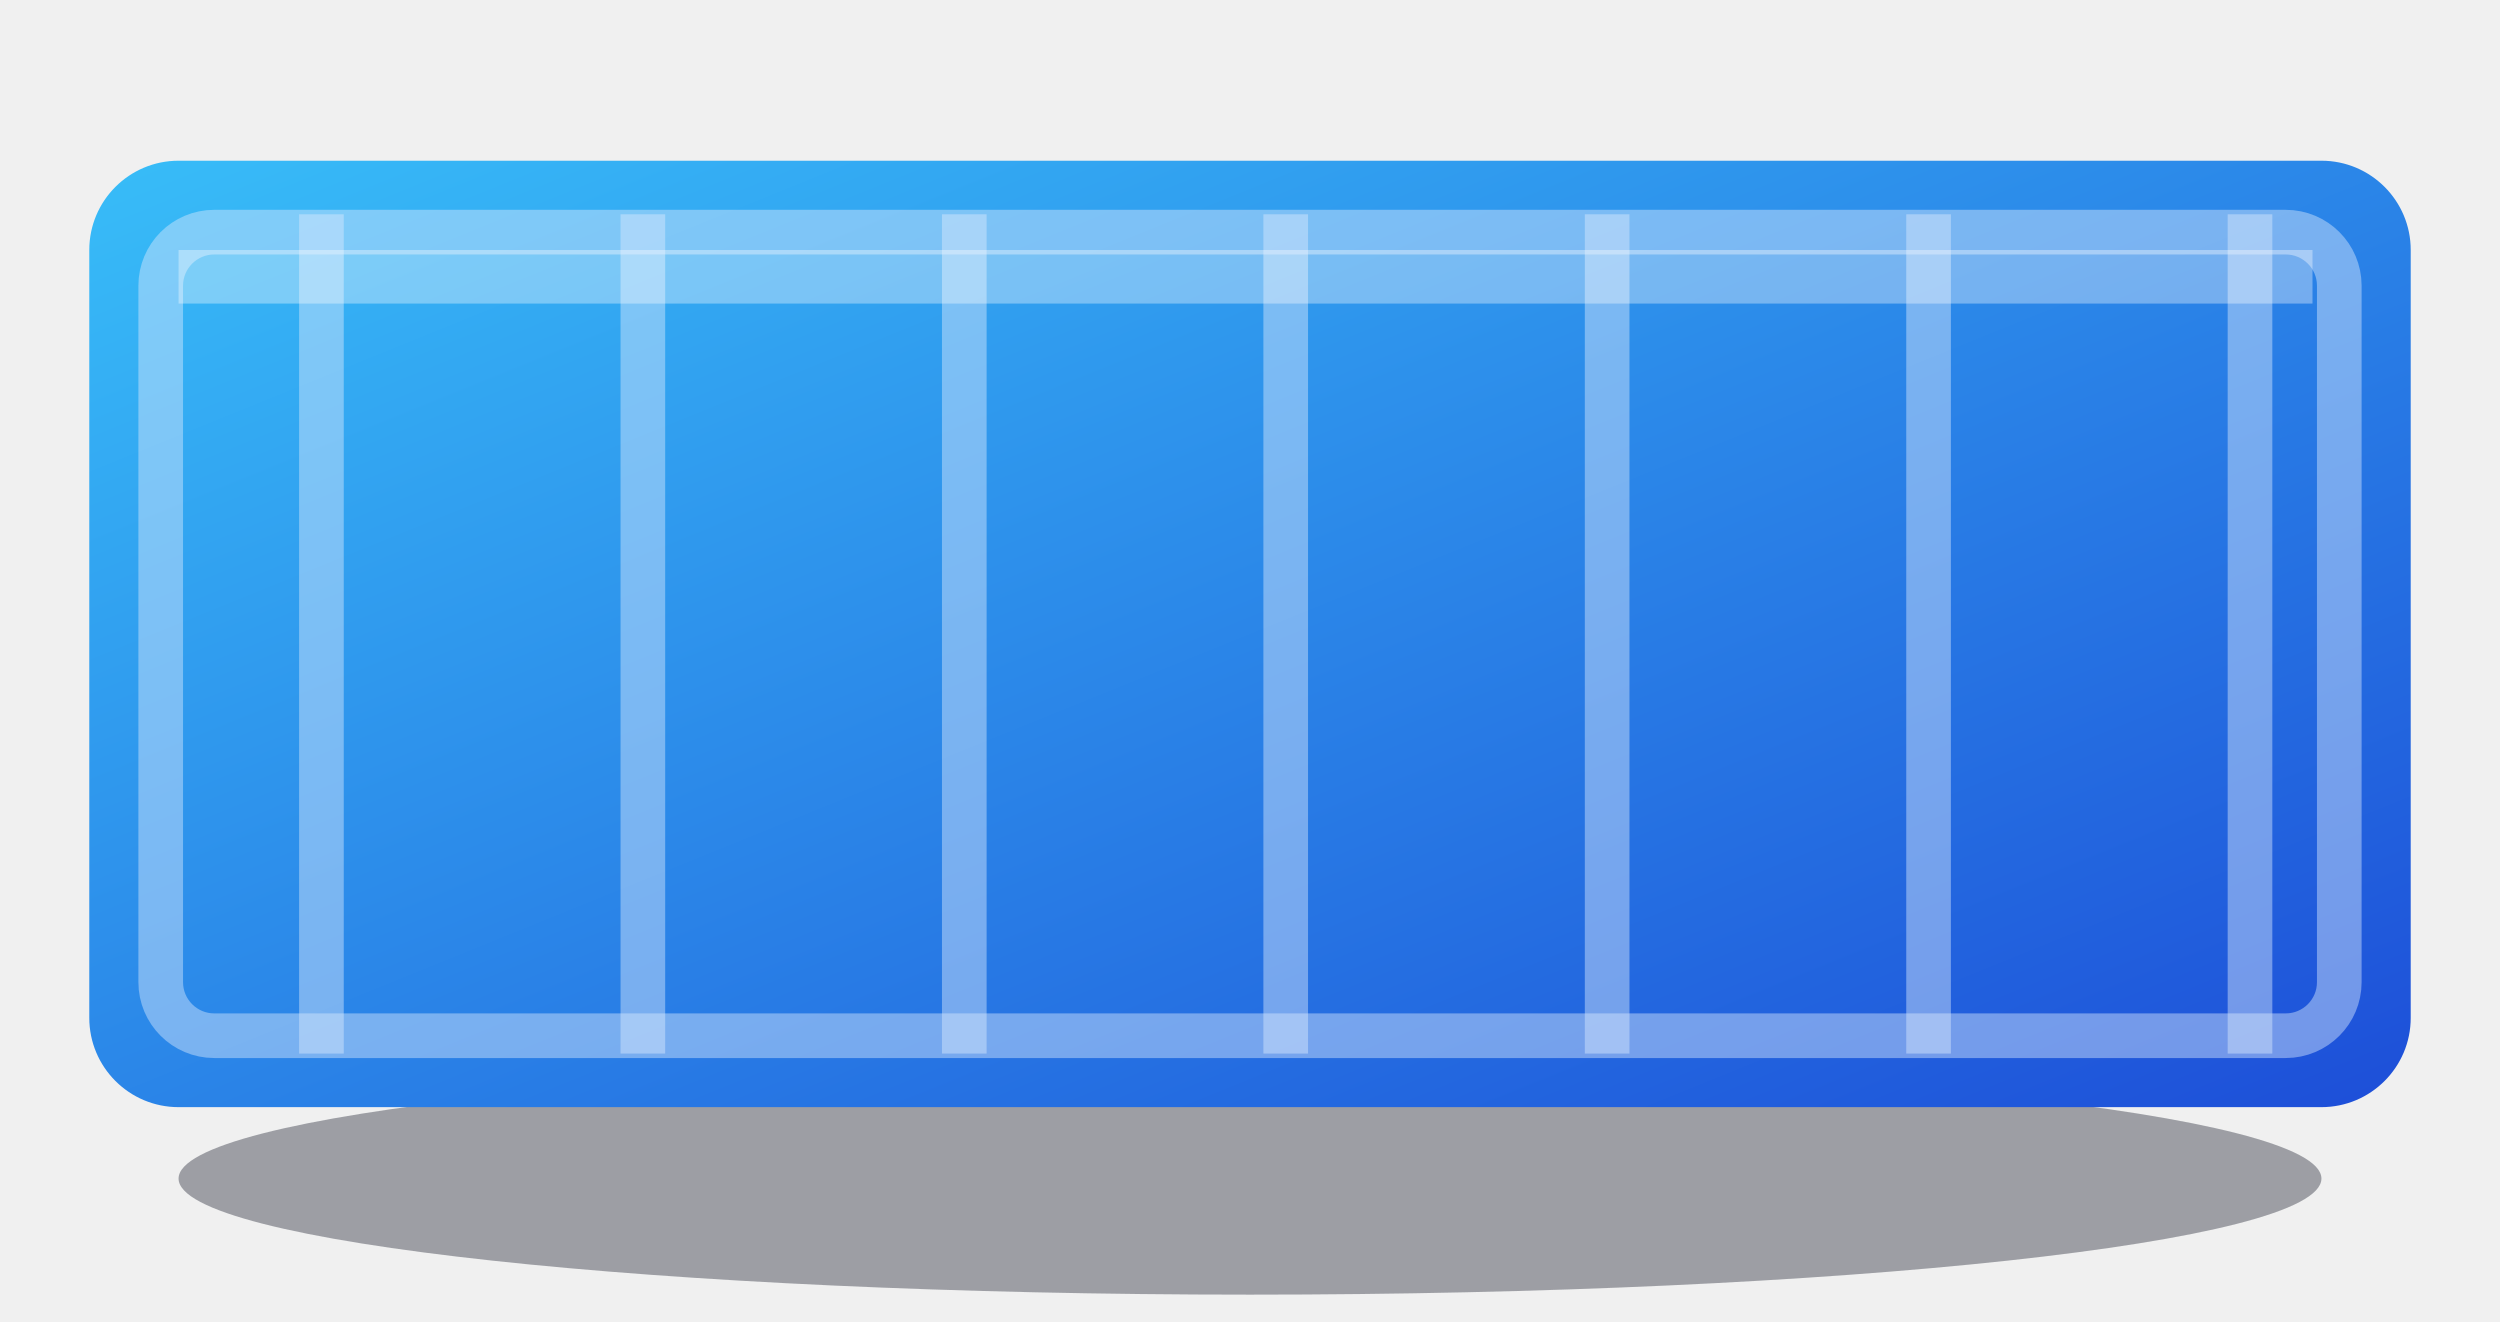
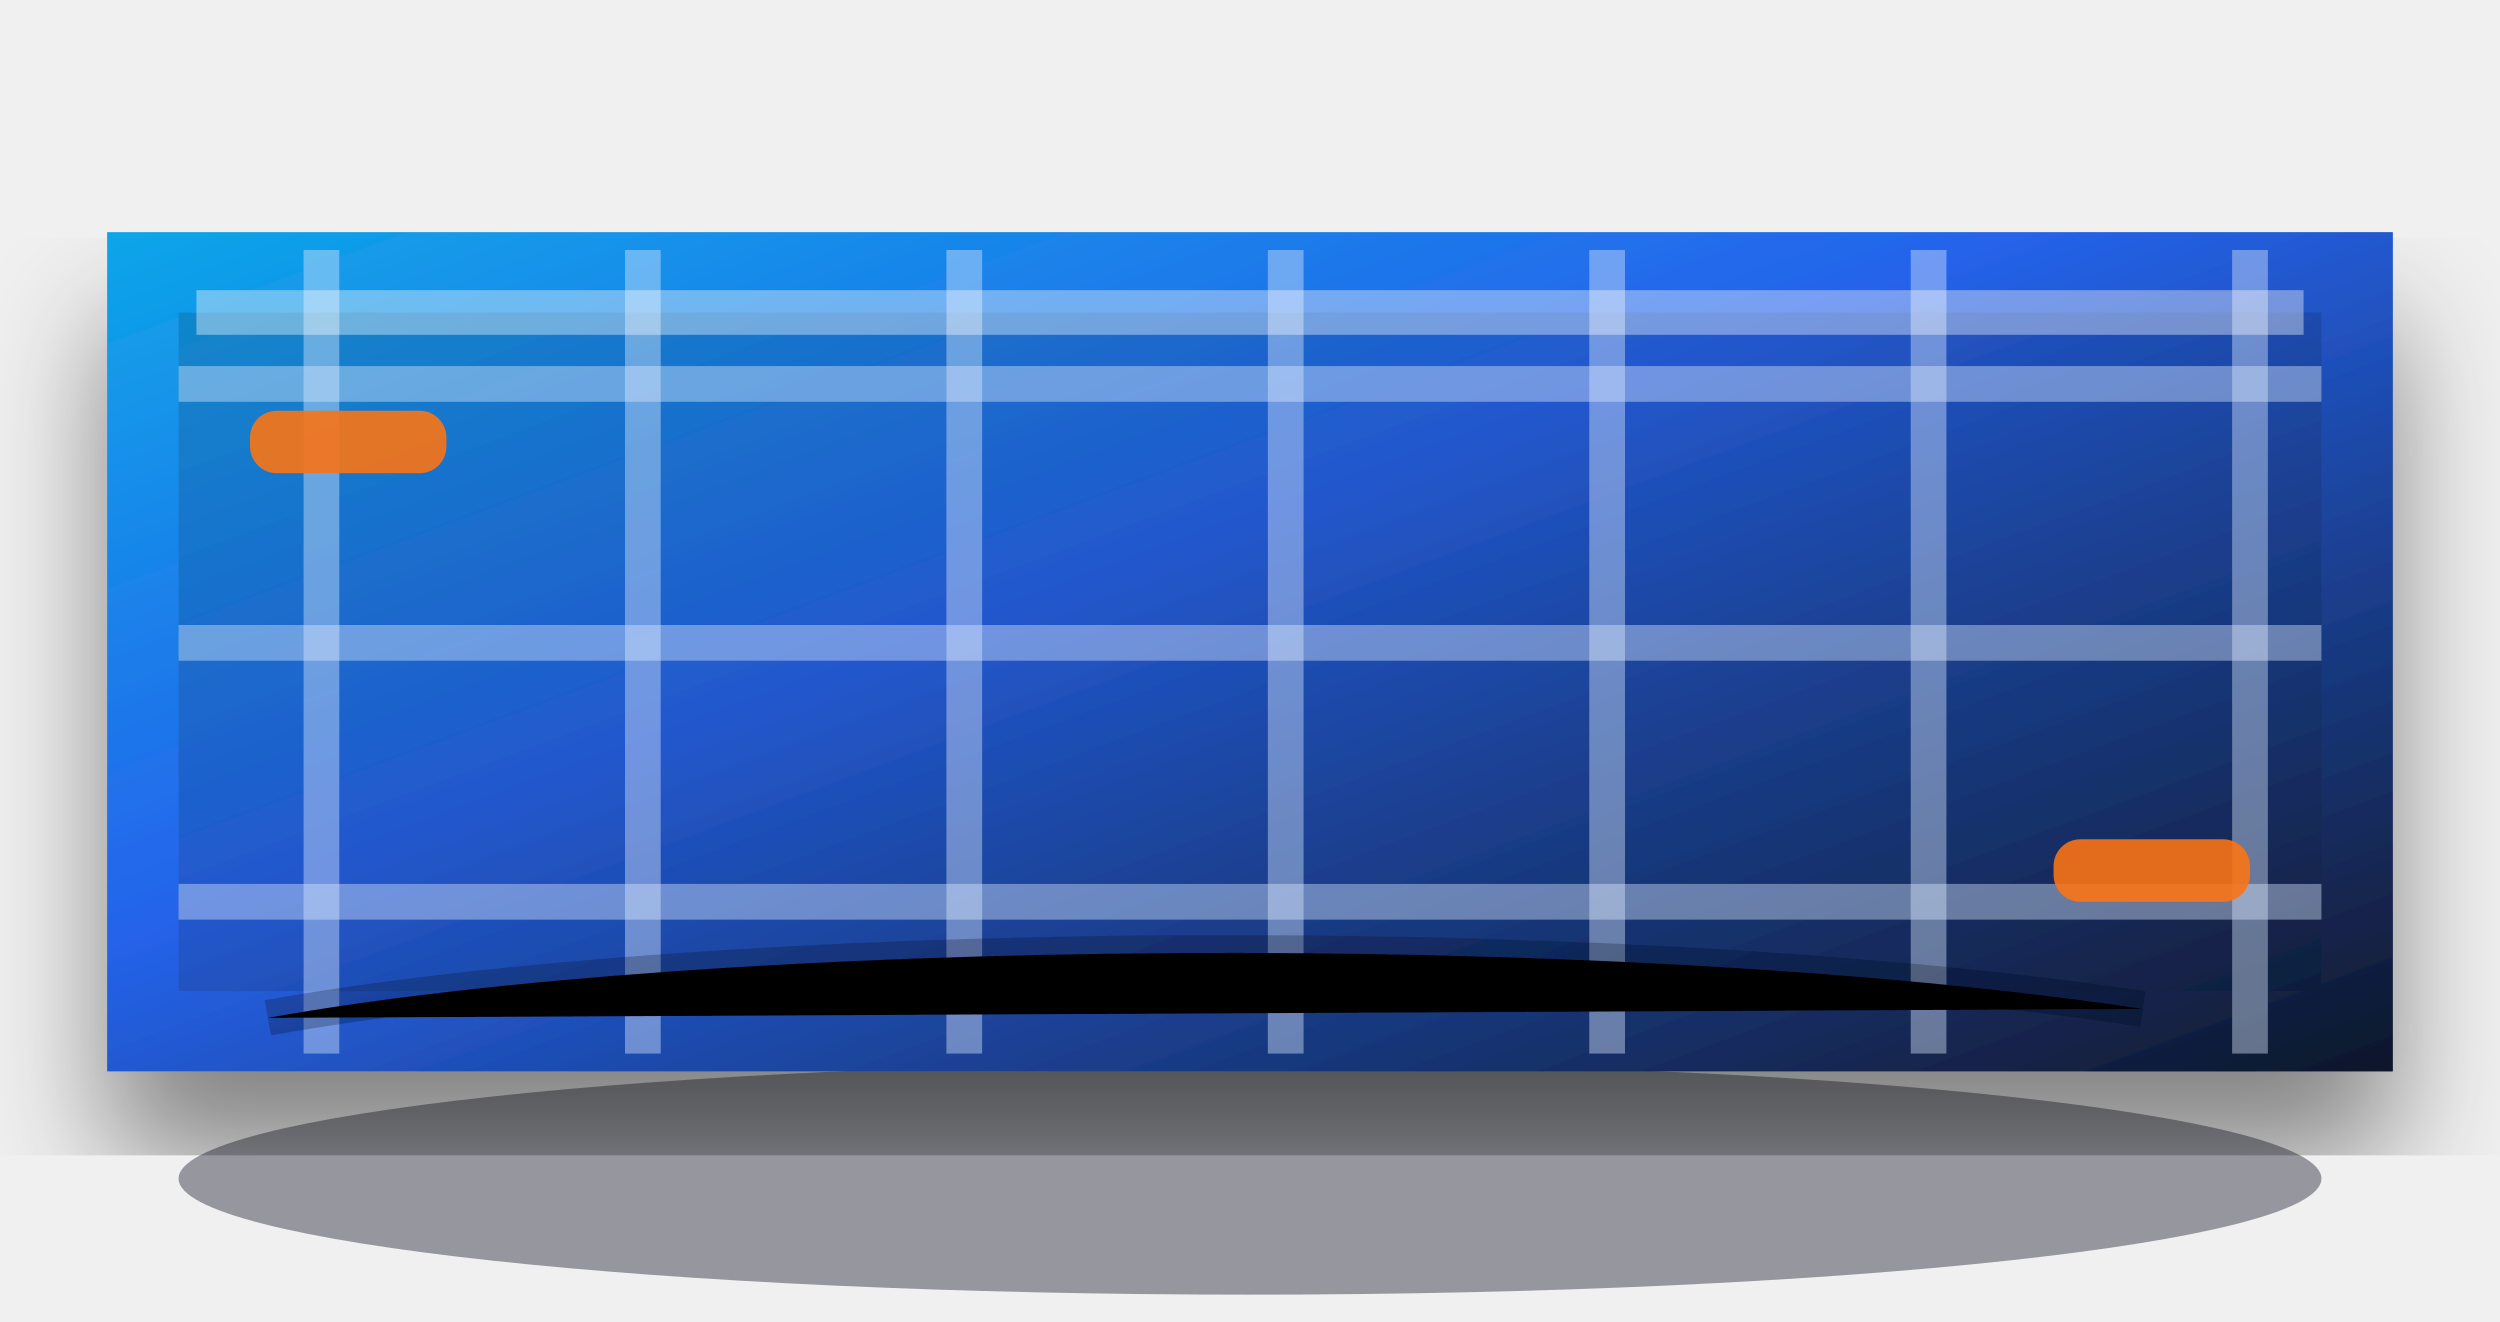
<svg xmlns="http://www.w3.org/2000/svg" width="280" height="148" viewBox="0 0 280 148">
  <defs>
-     <linearGradient id="g" x1="0" y1="0" x2="1" y2="1">
-       <stop stop-color="#38bdf8" />
-       <stop offset="1" stop-color="#1d4ed8" />
+     <linearGradient id="steel" x1="0" y1="0" x2="1" y2="1">
+       <stop stop-color="#0ea5e9" />
+       <stop offset=".42" stop-color="#2563eb" />
+       <stop offset="1" stop-color="#0f172a" />
    </linearGradient>
+     <filter id="s">
+       <feDropShadow dx="0" dy="10" stdDeviation="7" flood-opacity=".45" />
+     </filter>
  </defs>
-   <ellipse cx="140" cy="132" rx="120" ry="13" fill="#020617" opacity=".35" />
-   <rect x="10" y="18" width="260" height="106" rx="10" fill="url(#g)" />
-   <g stroke="#dbeafe" stroke-opacity=".45" stroke-width="5">
-     <path d="M36 24v94M72 24v94M108 24v94M144 24v94M180 24v94M216 24v94M252 24v94" />
-     <rect x="18" y="26" width="244" height="90" rx="6" fill="none" />
+   <ellipse cx="140" cy="132" rx="120" ry="13" fill="#020617" opacity=".38" />
+   <g filter="url(#s)">
+     <path d="M12 26h256v94H12z" fill="url(#steel)" />
+     <path d="M20 35h240v76H20z" fill="#0f172a" opacity=".16" />
+     <g stroke="#dbeafe" stroke-opacity=".42" stroke-width="4">
+       <path d="M36 28v90M72 28v90M108 28v90M144 28v90M180 28v90M216 28v90M252 28v90" />
+       <path d="M20 43h240M20 72h240M20 101h240" />
+     </g>
+     <g fill="#f97316" opacity=".9">
+       <rect x="28" y="46" width="22" height="7" rx="3" />
+       <rect x="230" y="94" width="22" height="7" rx="3" />
+     </g>
+     <path d="M22 35h236" stroke="#fff" stroke-opacity=".38" stroke-width="5" />
+     <path d="M30 114c50-9 150-10 210-1" stroke="#020617" stroke-opacity=".24" stroke-width="4" />
  </g>
-   <path d="M20 31h239" stroke="#fff" stroke-opacity=".35" stroke-width="6" />
</svg>
